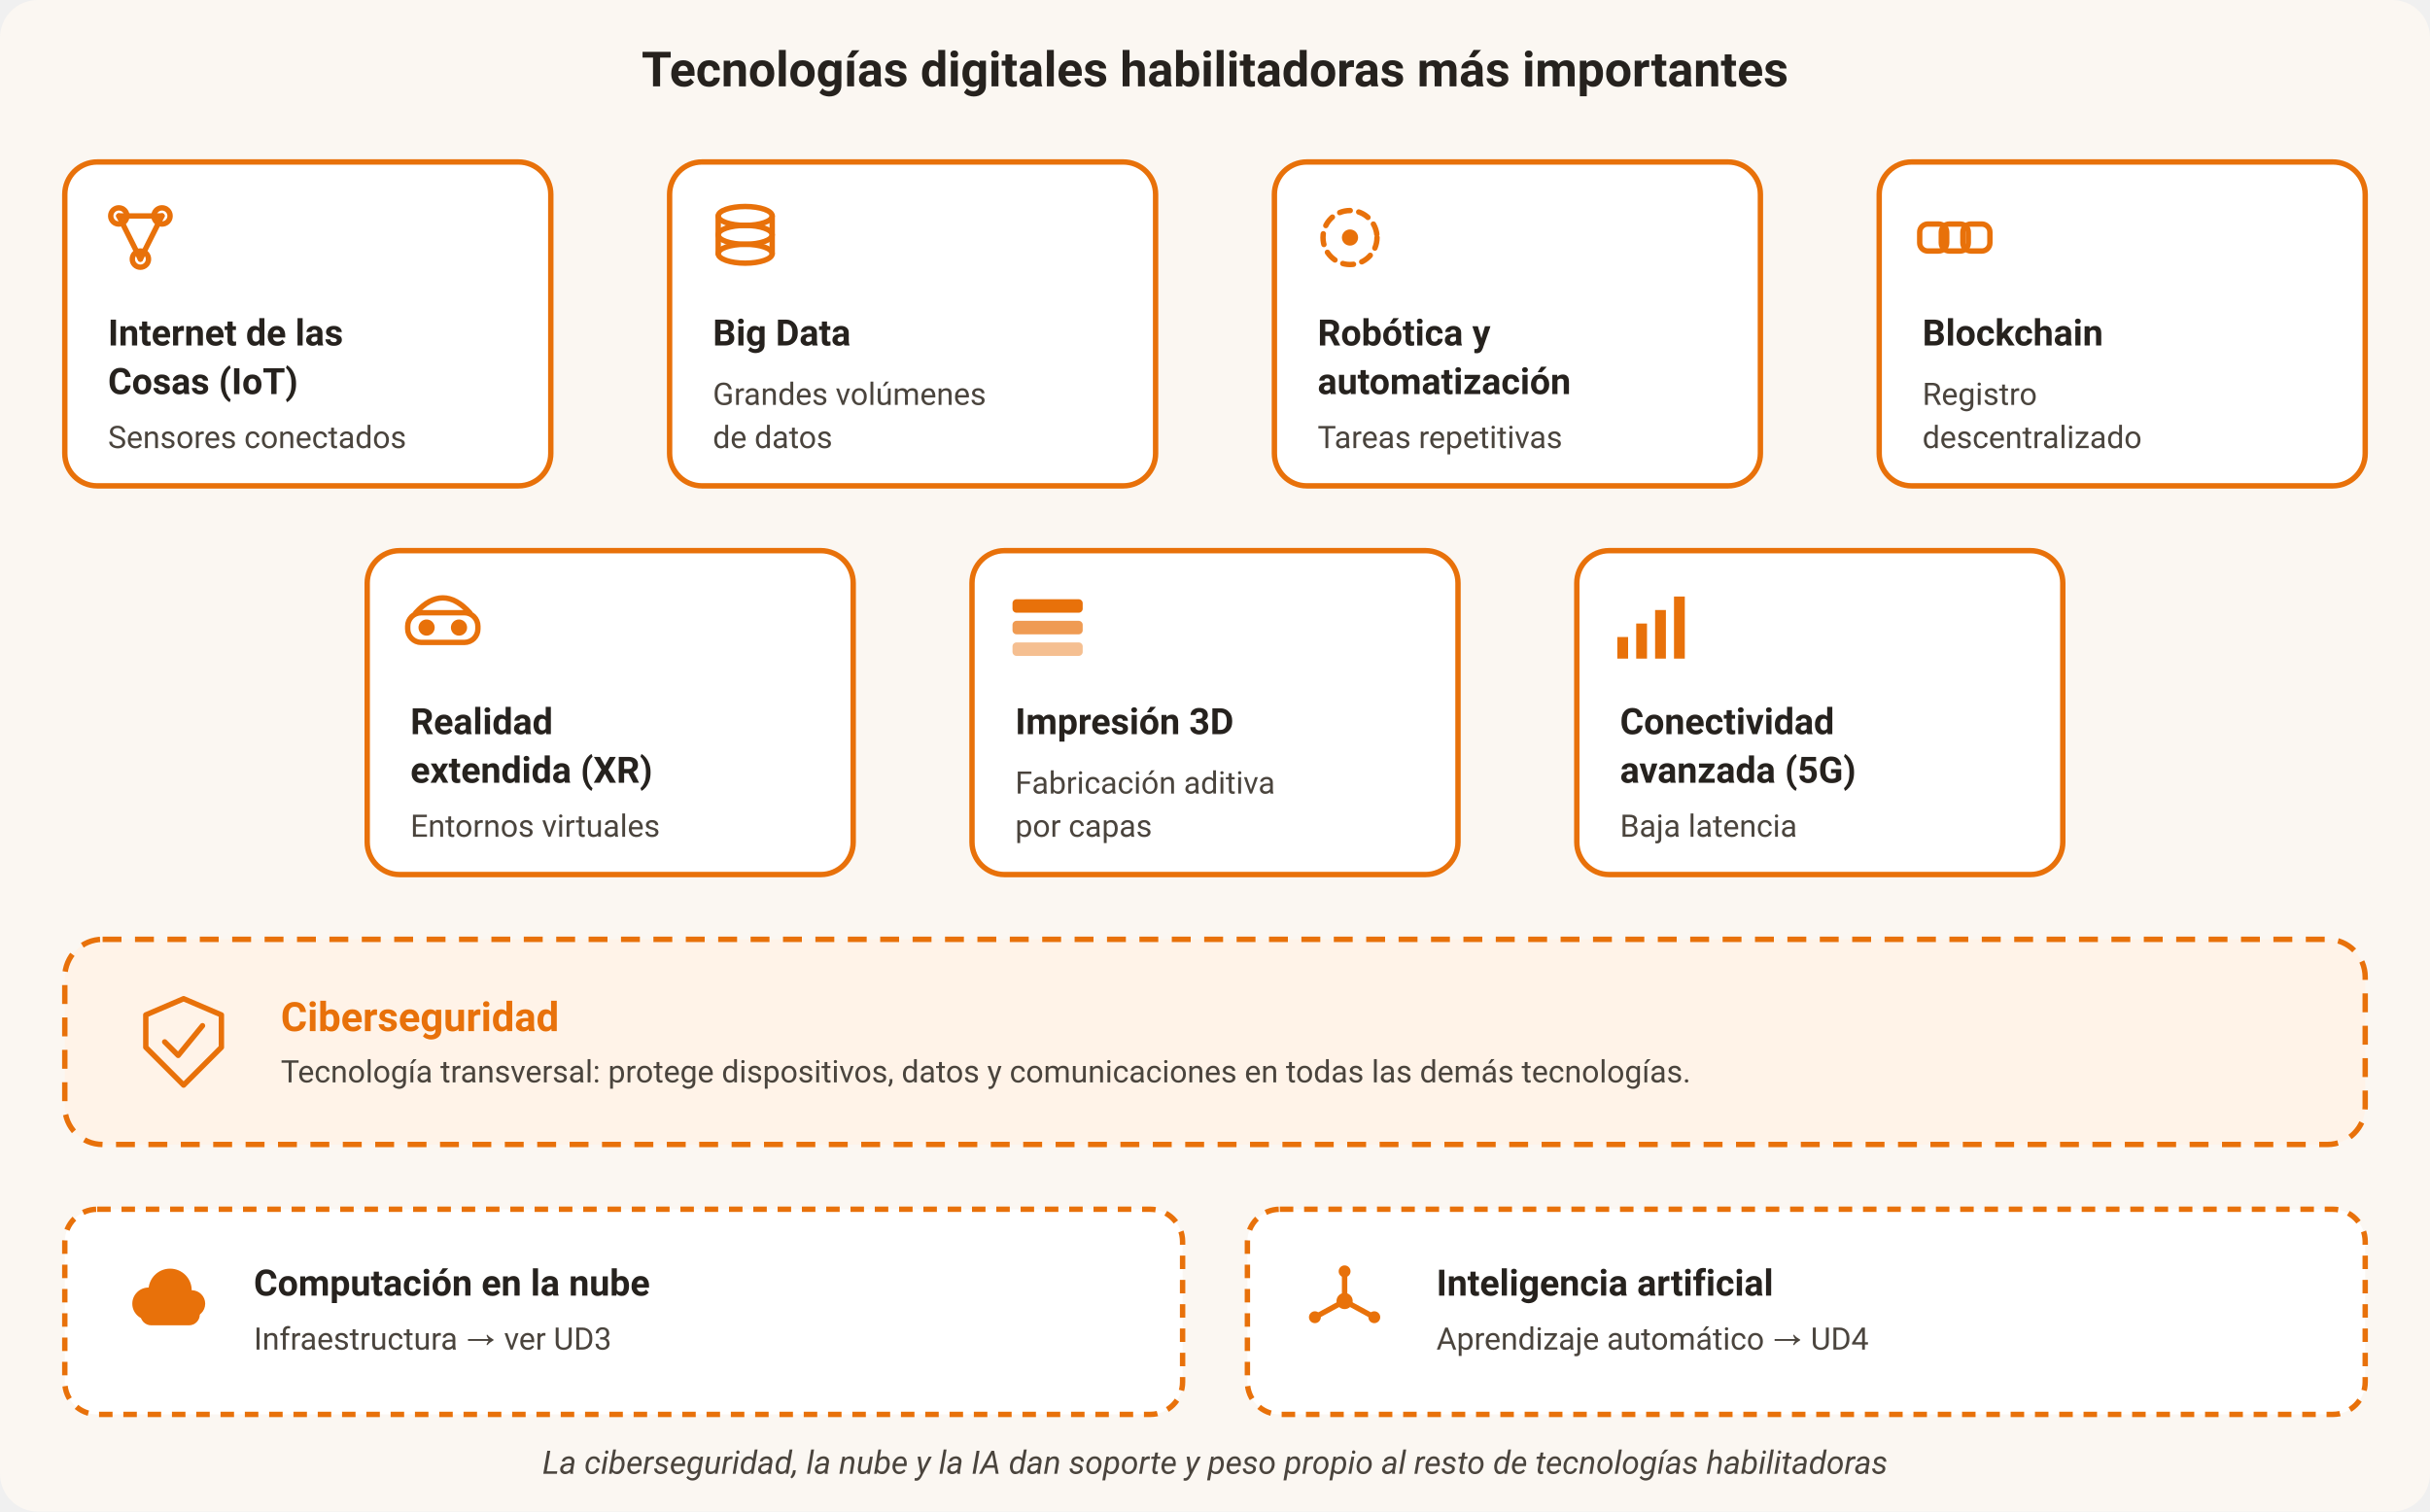
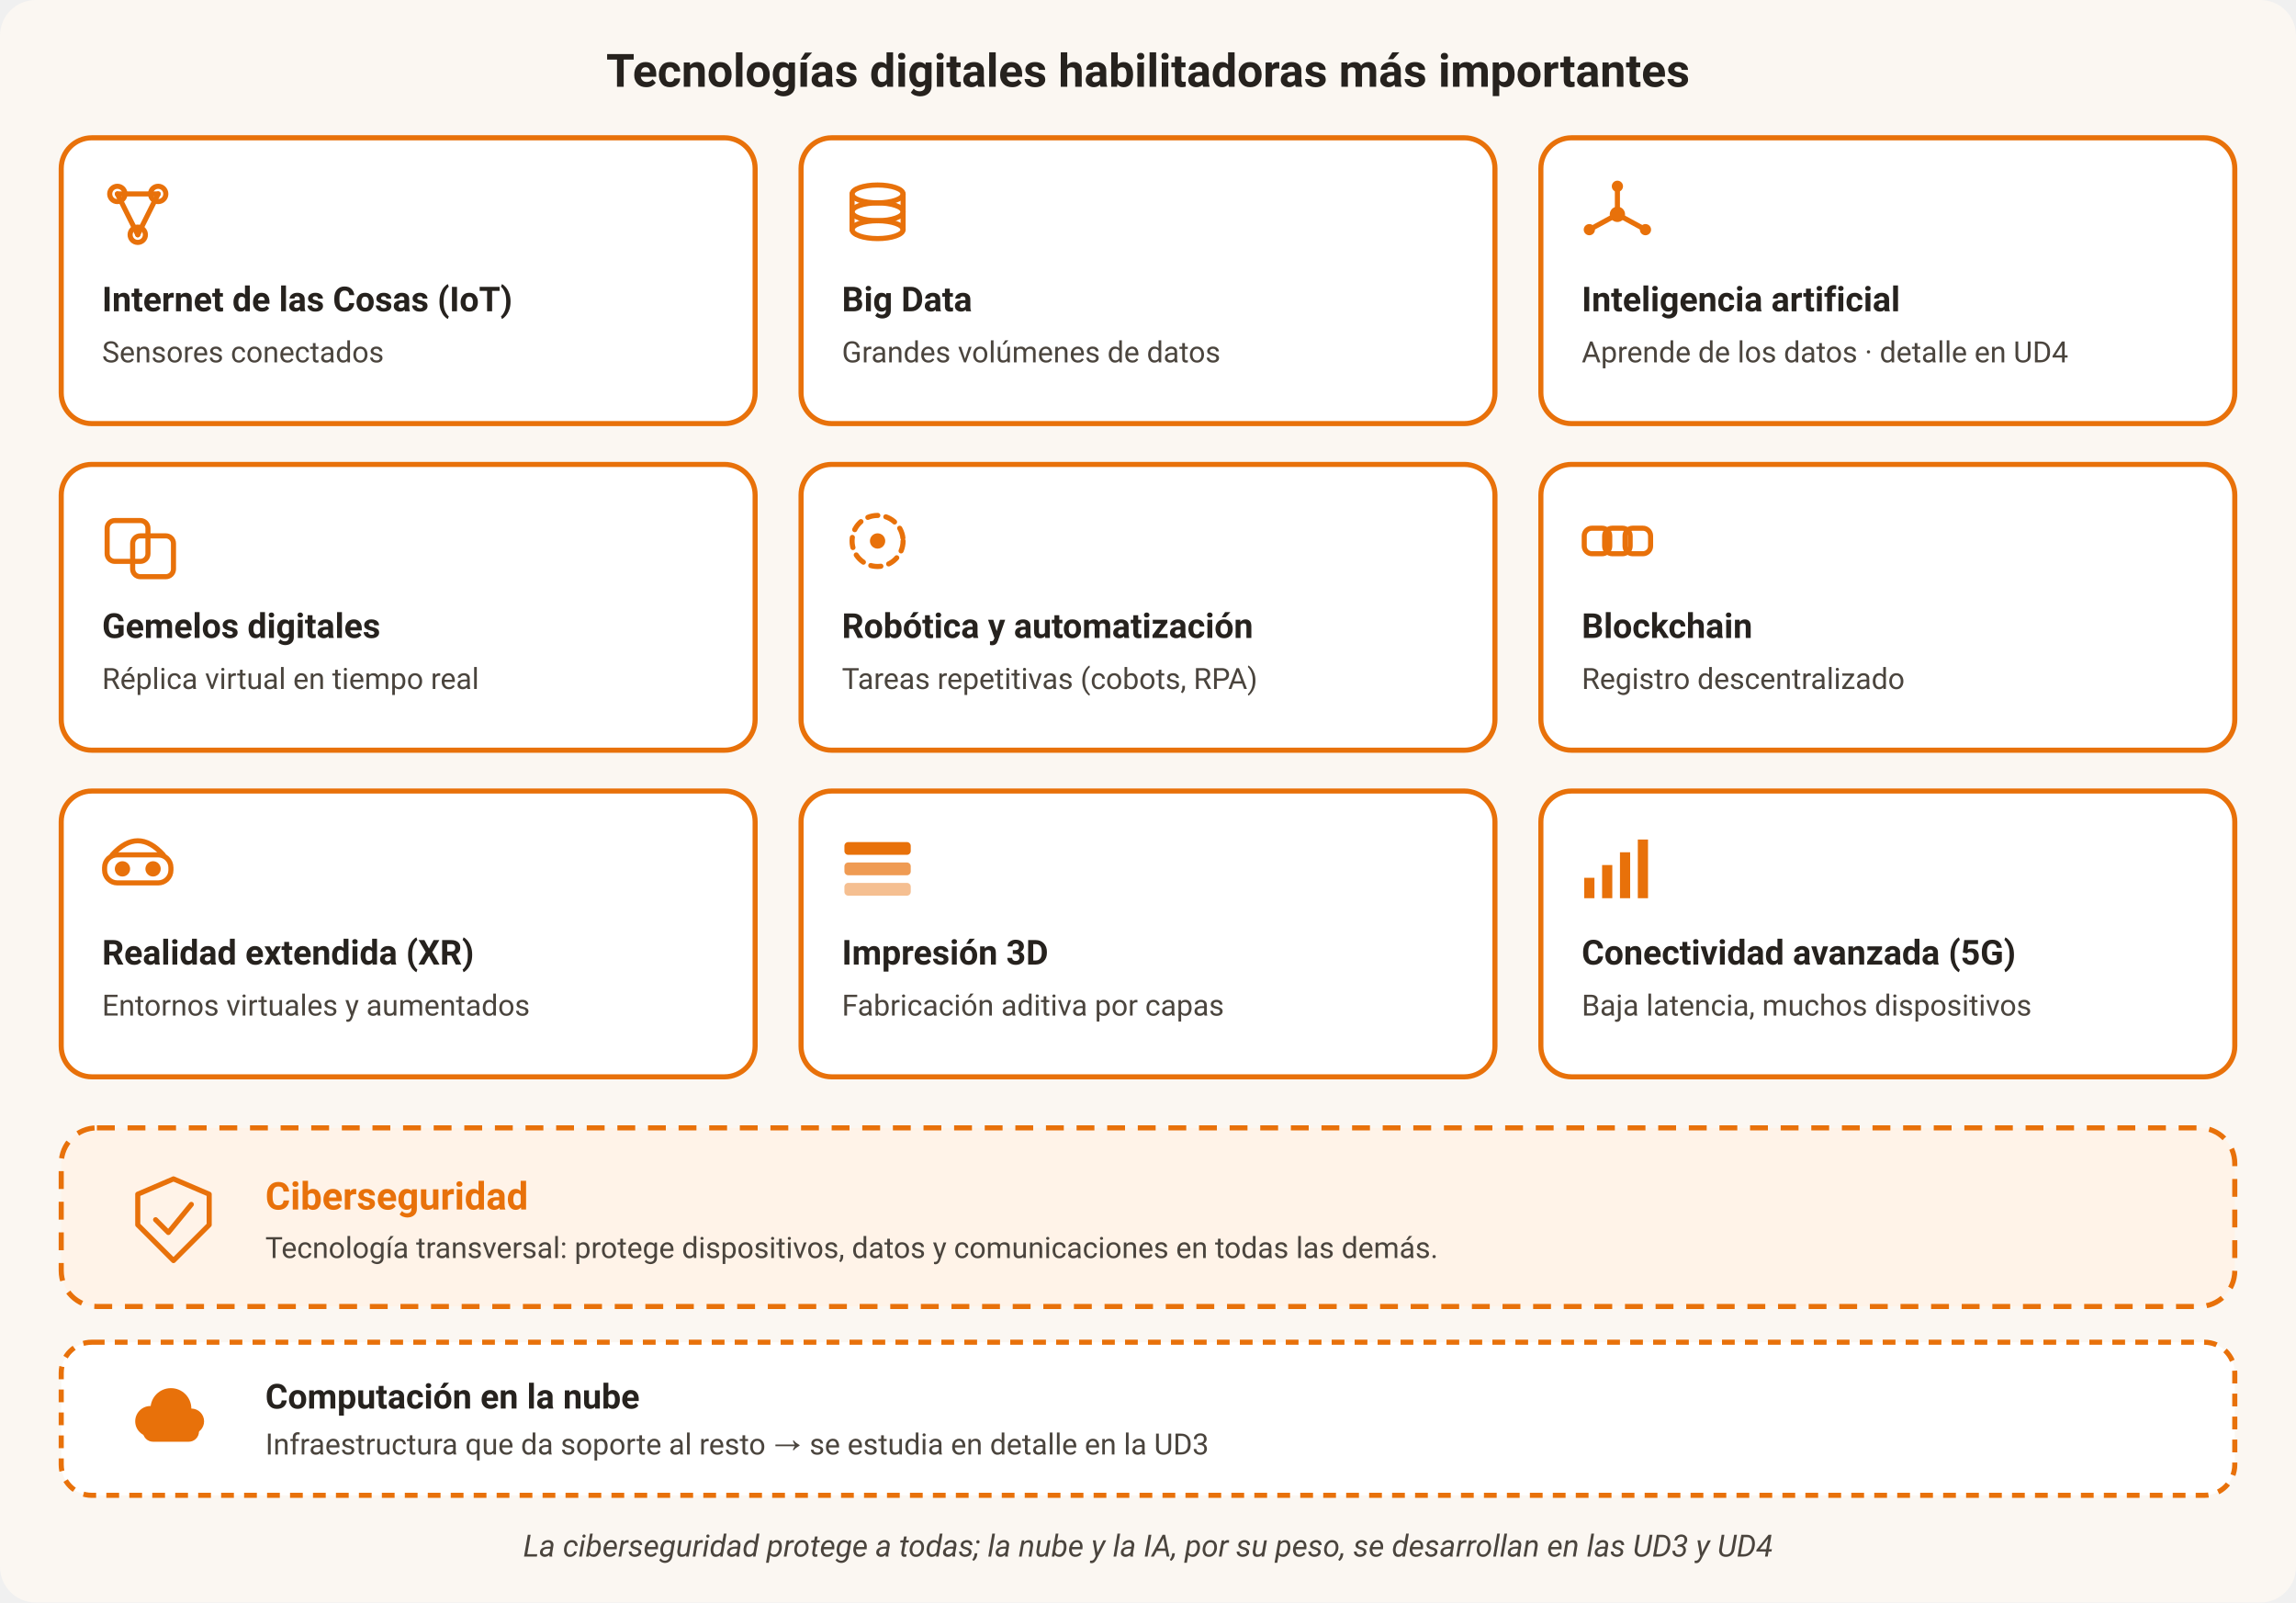
- <svg xmlns="http://www.w3.org/2000/svg" viewBox="0 0 900 560" role="img" aria-labelledby="t d">
+ <svg xmlns="http://www.w3.org/2000/svg" viewBox="0 0 900 628" role="img" aria-labelledby="t d">
  <style>
    .bg{fill:#fbf7f2;}
    text{font-family:-apple-system,Segoe UI,Roboto,Helvetica,Arial,sans-serif;fill:#26221e;}
    .h{font-weight:700;font-size:18px;}
    .card{fill:#ffffff;stroke:#e8710a;stroke-width:2;}
    .dashedCard{fill:#ffffff;stroke:#e8710a;stroke-width:2;stroke-dasharray:5 4;}
    .banner{fill:#fff3e8;stroke:#e8710a;stroke-width:2;stroke-dasharray:7 5;}
    .bt{font-weight:700;font-size:13.5px;}
    .p{font-size:11.5px;fill:#4a443d;}
    .bh{font-weight:700;font-size:15px;fill:#e8710a;}
    .fb{font-size:12px;font-style:italic;fill:#4a443d;}
    .icon{stroke:#e8710a;stroke-width:2;fill:none;stroke-linecap:round;stroke-linejoin:round;}
    .iconFill{fill:#e8710a;stroke:none;}
  </style>
-   <rect class="bg" x="0" y="0" width="900" height="560" rx="14" />
-   <text class="h" x="450" y="32" text-anchor="middle">Tecnologías digitales habilitadoras más importantes</text>
+   <rect class="bg" x="0" y="0" width="900" height="628" rx="14" />
+   <text class="h" x="450" y="34" text-anchor="middle">Tecnologías digitales habilitadoras más importantes</text>
  <g>
-     <rect class="card" x="24" y="60" width="180" height="120" rx="12" />
-     <g transform="translate(38,74)">
+     <rect class="card" x="24" y="54" width="272" height="112" rx="12" />
+     <g transform="translate(40,70)">
      <circle class="icon" cx="6" cy="6" r="3" />
      <circle class="icon" cx="22" cy="6" r="3" />
      <circle class="icon" cx="14" cy="22" r="3" />
      <line class="icon" x1="6" y1="6" x2="14" y2="22" />
      <line class="icon" x1="22" y1="6" x2="14" y2="22" />
      <line class="icon" x1="6" y1="6" x2="22" y2="6" />
    </g>
-     <text class="bt" x="40" y="128">Internet de las</text>
-     <text class="bt" x="40" y="146">Cosas (IoT)</text>
-     <text class="p" x="40" y="166">Sensores conectados</text>
+     <text class="bt" x="40" y="122">Internet de las Cosas (IoT)</text>
+     <text class="p" x="40" y="142">Sensores conectados</text>
  </g>
  <g>
-     <rect class="card" x="248" y="60" width="180" height="120" rx="12" />
-     <g transform="translate(262,74)">
+     <rect class="card" x="314" y="54" width="272" height="112" rx="12" />
+     <g transform="translate(330,70)">
      <ellipse class="icon" cx="14" cy="6" rx="10" ry="3.5" />
      <line class="icon" x1="4" y1="6" x2="4" y2="20" />
      <line class="icon" x1="24" y1="6" x2="24" y2="20" />
      <ellipse class="icon" cx="14" cy="13" rx="10" ry="3.5" />
      <ellipse class="icon" cx="14" cy="20" rx="10" ry="3.5" />
    </g>
-     <text class="bt" x="264" y="128">Big Data</text>
-     <text class="p" x="264" y="150">Grandes volúmenes</text>
-     <text class="p" x="264" y="166">de datos</text>
+     <text class="bt" x="330" y="122">Big Data</text>
+     <text class="p" x="330" y="142">Grandes volúmenes de datos</text>
  </g>
  <g>
-     <rect class="card" x="472" y="60" width="180" height="120" rx="12" />
-     <g transform="translate(486,74)">
-       <circle class="icon" cx="14" cy="14" r="10" stroke-dasharray="4 3.2" />
-       <circle class="iconFill" cx="14" cy="14" r="3" />
-     </g>
-     <text class="bt" x="488" y="128">Robótica y</text>
-     <text class="bt" x="488" y="146">automatización</text>
-     <text class="p" x="488" y="166">Tareas repetitivas</text>
-   </g>
-   <g>
-     <rect class="card" x="696" y="60" width="180" height="120" rx="12" />
-     <g transform="translate(710,74)">
-       <rect class="icon" x="1" y="9" width="10" height="10" rx="3" />
-       <rect class="icon" x="9" y="9" width="10" height="10" rx="3" />
-       <rect class="icon" x="17" y="9" width="10" height="10" rx="3" />
-     </g>
-     <text class="bt" x="712" y="128">Blockchain</text>
-     <text class="p" x="712" y="150">Registro</text>
-     <text class="p" x="712" y="166">descentralizado</text>
-   </g>
-   <g>
-     <rect class="card" x="136" y="204" width="180" height="120" rx="12" />
-     <g transform="translate(150,218)">
-       <path class="icon" d="M4 9 Q14 -2 24 9" />
-       <rect class="icon" x="1" y="9" width="26" height="11" rx="5" />
-       <circle class="iconFill" cx="8" cy="14.5" r="3" />
-       <circle class="iconFill" cx="20" cy="14.5" r="3" />
-     </g>
-     <text class="bt" x="152" y="272">Realidad</text>
-     <text class="bt" x="152" y="290">extendida (XR)</text>
-     <text class="p" x="152" y="310">Entornos virtuales</text>
-   </g>
-   <g>
-     <rect class="card" x="360" y="204" width="180" height="120" rx="12" />
-     <g transform="translate(374,218)">
-       <rect class="iconFill" x="1" y="20" width="26" height="5" rx="1.5" opacity="0.45" />
-       <rect class="iconFill" x="1" y="12" width="26" height="5" rx="1.5" opacity="0.7" />
-       <rect class="iconFill" x="1" y="4" width="26" height="5" rx="1.5" />
-     </g>
-     <text class="bt" x="376" y="272">Impresión 3D</text>
-     <text class="p" x="376" y="294">Fabricación aditiva</text>
-     <text class="p" x="376" y="310">por capas</text>
-   </g>
-   <g>
-     <rect class="card" x="584" y="204" width="180" height="120" rx="12" />
-     <g transform="translate(598,218)">
-       <rect class="iconFill" x="1" y="18" width="4" height="8" />
-       <rect class="iconFill" x="8" y="13" width="4" height="13" />
-       <rect class="iconFill" x="15" y="8" width="4" height="18" />
-       <rect class="iconFill" x="22" y="3" width="4" height="23" />
-     </g>
-     <text class="bt" x="600" y="272">Conectividad</text>
-     <text class="bt" x="600" y="290">avanzada (5G)</text>
-     <text class="p" x="600" y="310">Baja latencia</text>
-   </g>
-   <g>
-     <rect class="banner" x="24" y="348" width="852" height="76" rx="14" />
-     <g transform="translate(50,368)">
-       <polygon class="icon" points="18,2 32,8 32,20 18,34 4,20 4,8" />
-       <polyline class="icon" points="11,18 16,23 25,12" />
-     </g>
-     <text class="bh" x="104" y="382">Ciberseguridad</text>
-     <text class="p" x="104" y="401">Tecnología transversal: protege dispositivos, datos y comunicaciones en todas las demás tecnologías.</text>
-   </g>
-   <g>
-     <rect class="dashedCard" x="24" y="448" width="414" height="76" rx="12" />
-     <g transform="translate(46,468)">
-       <circle class="iconFill" cx="9" cy="15" r="6" />
-       <circle class="iconFill" cx="17" cy="10" r="8" />
-       <circle class="iconFill" cx="25" cy="15" r="5" />
-       <rect class="iconFill" x="6" y="15" width="22" height="8" rx="4" />
-     </g>
-     <text class="bt" x="94" y="480">Computación en la nube</text>
-     <text class="p" x="94" y="500">Infraestructura → ver UD3</text>
-   </g>
-   <g>
-     <rect class="dashedCard" x="462" y="448" width="414" height="76" rx="12" />
-     <g transform="translate(484,468)">
+     <rect class="card" x="604" y="54" width="272" height="112" rx="12" />
+     <g transform="translate(620,70)">
      <circle class="iconFill" cx="14" cy="14" r="3" />
      <circle class="iconFill" cx="14" cy="3" r="2.2" />
      <circle class="iconFill" cx="25" cy="20" r="2.2" />
      <circle class="iconFill" cx="3" cy="20" r="2.2" />
      <line class="icon" x1="14" y1="14" x2="14" y2="3" />
      <line class="icon" x1="14" y1="14" x2="25" y2="20" />
      <line class="icon" x1="14" y1="14" x2="3" y2="20" />
    </g>
-     <text class="bt" x="532" y="480">Inteligencia artificial</text>
-     <text class="p" x="532" y="500">Aprendizaje automático → UD4</text>
+     <text class="bt" x="620" y="122">Inteligencia artificial</text>
+     <text class="p" x="620" y="142">Aprende de los datos · detalle en UD4</text>
  </g>
-   <text class="fb" x="450" y="546" text-anchor="middle">La ciberseguridad, la nube y la IA dan soporte y peso propio al resto de tecnologías habilitadoras</text>
+   <g>
+     <rect class="card" x="24" y="182" width="272" height="112" rx="12" />
+     <g transform="translate(40,198)">
+       <rect class="icon" x="2" y="6" width="16" height="16" rx="3" />
+       <rect class="icon" x="12" y="12" width="16" height="16" rx="3" />
+     </g>
+     <text class="bt" x="40" y="250">Gemelos digitales</text>
+     <text class="p" x="40" y="270">Réplica virtual en tiempo real</text>
+   </g>
+   <g>
+     <rect class="card" x="314" y="182" width="272" height="112" rx="12" />
+     <g transform="translate(330,198)">
+       <circle class="icon" cx="14" cy="14" r="10" stroke-dasharray="4 3.2" />
+       <circle class="iconFill" cx="14" cy="14" r="3" />
+     </g>
+     <text class="bt" x="330" y="250">Robótica y automatización</text>
+     <text class="p" x="330" y="270">Tareas repetitivas (cobots, RPA)</text>
+   </g>
+   <g>
+     <rect class="card" x="604" y="182" width="272" height="112" rx="12" />
+     <g transform="translate(620,198)">
+       <rect class="icon" x="1" y="9" width="10" height="10" rx="3" />
+       <rect class="icon" x="9" y="9" width="10" height="10" rx="3" />
+       <rect class="icon" x="17" y="9" width="10" height="10" rx="3" />
+     </g>
+     <text class="bt" x="620" y="250">Blockchain</text>
+     <text class="p" x="620" y="270">Registro descentralizado</text>
+   </g>
+   <g>
+     <rect class="card" x="24" y="310" width="272" height="112" rx="12" />
+     <g transform="translate(40,326)">
+       <path class="icon" d="M4 9 Q14 -2 24 9" />
+       <rect class="icon" x="1" y="9" width="26" height="11" rx="5" />
+       <circle class="iconFill" cx="8" cy="14.5" r="3" />
+       <circle class="iconFill" cx="20" cy="14.5" r="3" />
+     </g>
+     <text class="bt" x="40" y="378">Realidad extendida (XR)</text>
+     <text class="p" x="40" y="398">Entornos virtuales y aumentados</text>
+   </g>
+   <g>
+     <rect class="card" x="314" y="310" width="272" height="112" rx="12" />
+     <g transform="translate(330,326)">
+       <rect class="iconFill" x="1" y="20" width="26" height="5" rx="1.5" opacity="0.45" />
+       <rect class="iconFill" x="1" y="12" width="26" height="5" rx="1.5" opacity="0.7" />
+       <rect class="iconFill" x="1" y="4" width="26" height="5" rx="1.5" />
+     </g>
+     <text class="bt" x="330" y="378">Impresión 3D</text>
+     <text class="p" x="330" y="398">Fabricación aditiva por capas</text>
+   </g>
+   <g>
+     <rect class="card" x="604" y="310" width="272" height="112" rx="12" />
+     <g transform="translate(620,326)">
+       <rect class="iconFill" x="1" y="18" width="4" height="8" />
+       <rect class="iconFill" x="8" y="13" width="4" height="13" />
+       <rect class="iconFill" x="15" y="8" width="4" height="18" />
+       <rect class="iconFill" x="22" y="3" width="4" height="23" />
+     </g>
+     <text class="bt" x="620" y="378">Conectividad avanzada (5G)</text>
+     <text class="p" x="620" y="398">Baja latencia, muchos dispositivos</text>
+   </g>
+   <g>
+     <rect class="banner" x="24" y="442" width="852" height="70" rx="14" />
+     <g transform="translate(50,460)">
+       <polygon class="icon" points="18,2 32,8 32,20 18,34 4,20 4,8" />
+       <polyline class="icon" points="11,18 16,23 25,12" />
+     </g>
+     <text class="bh" x="104" y="474">Ciberseguridad</text>
+     <text class="p" x="104" y="493">Tecnología transversal: protege dispositivos, datos y comunicaciones en todas las demás.</text>
+   </g>
+   <g>
+     <rect class="dashedCard" x="24" y="526" width="852" height="60" rx="12" />
+     <g transform="translate(50,542)">
+       <circle class="iconFill" cx="9" cy="15" r="6" />
+       <circle class="iconFill" cx="17" cy="10" r="8" />
+       <circle class="iconFill" cx="25" cy="15" r="5" />
+       <rect class="iconFill" x="6" y="15" width="22" height="8" rx="4" />
+     </g>
+     <text class="bt" x="104" y="552">Computación en la nube</text>
+     <text class="p" x="104" y="570">Infraestructura que da soporte al resto → se estudia en detalle en la UD3</text>
+   </g>
+   <text class="fb" x="450" y="610" text-anchor="middle">La ciberseguridad protege a todas; la nube y la IA, por su peso, se desarrollan en las UD3 y UD4</text>
</svg>
